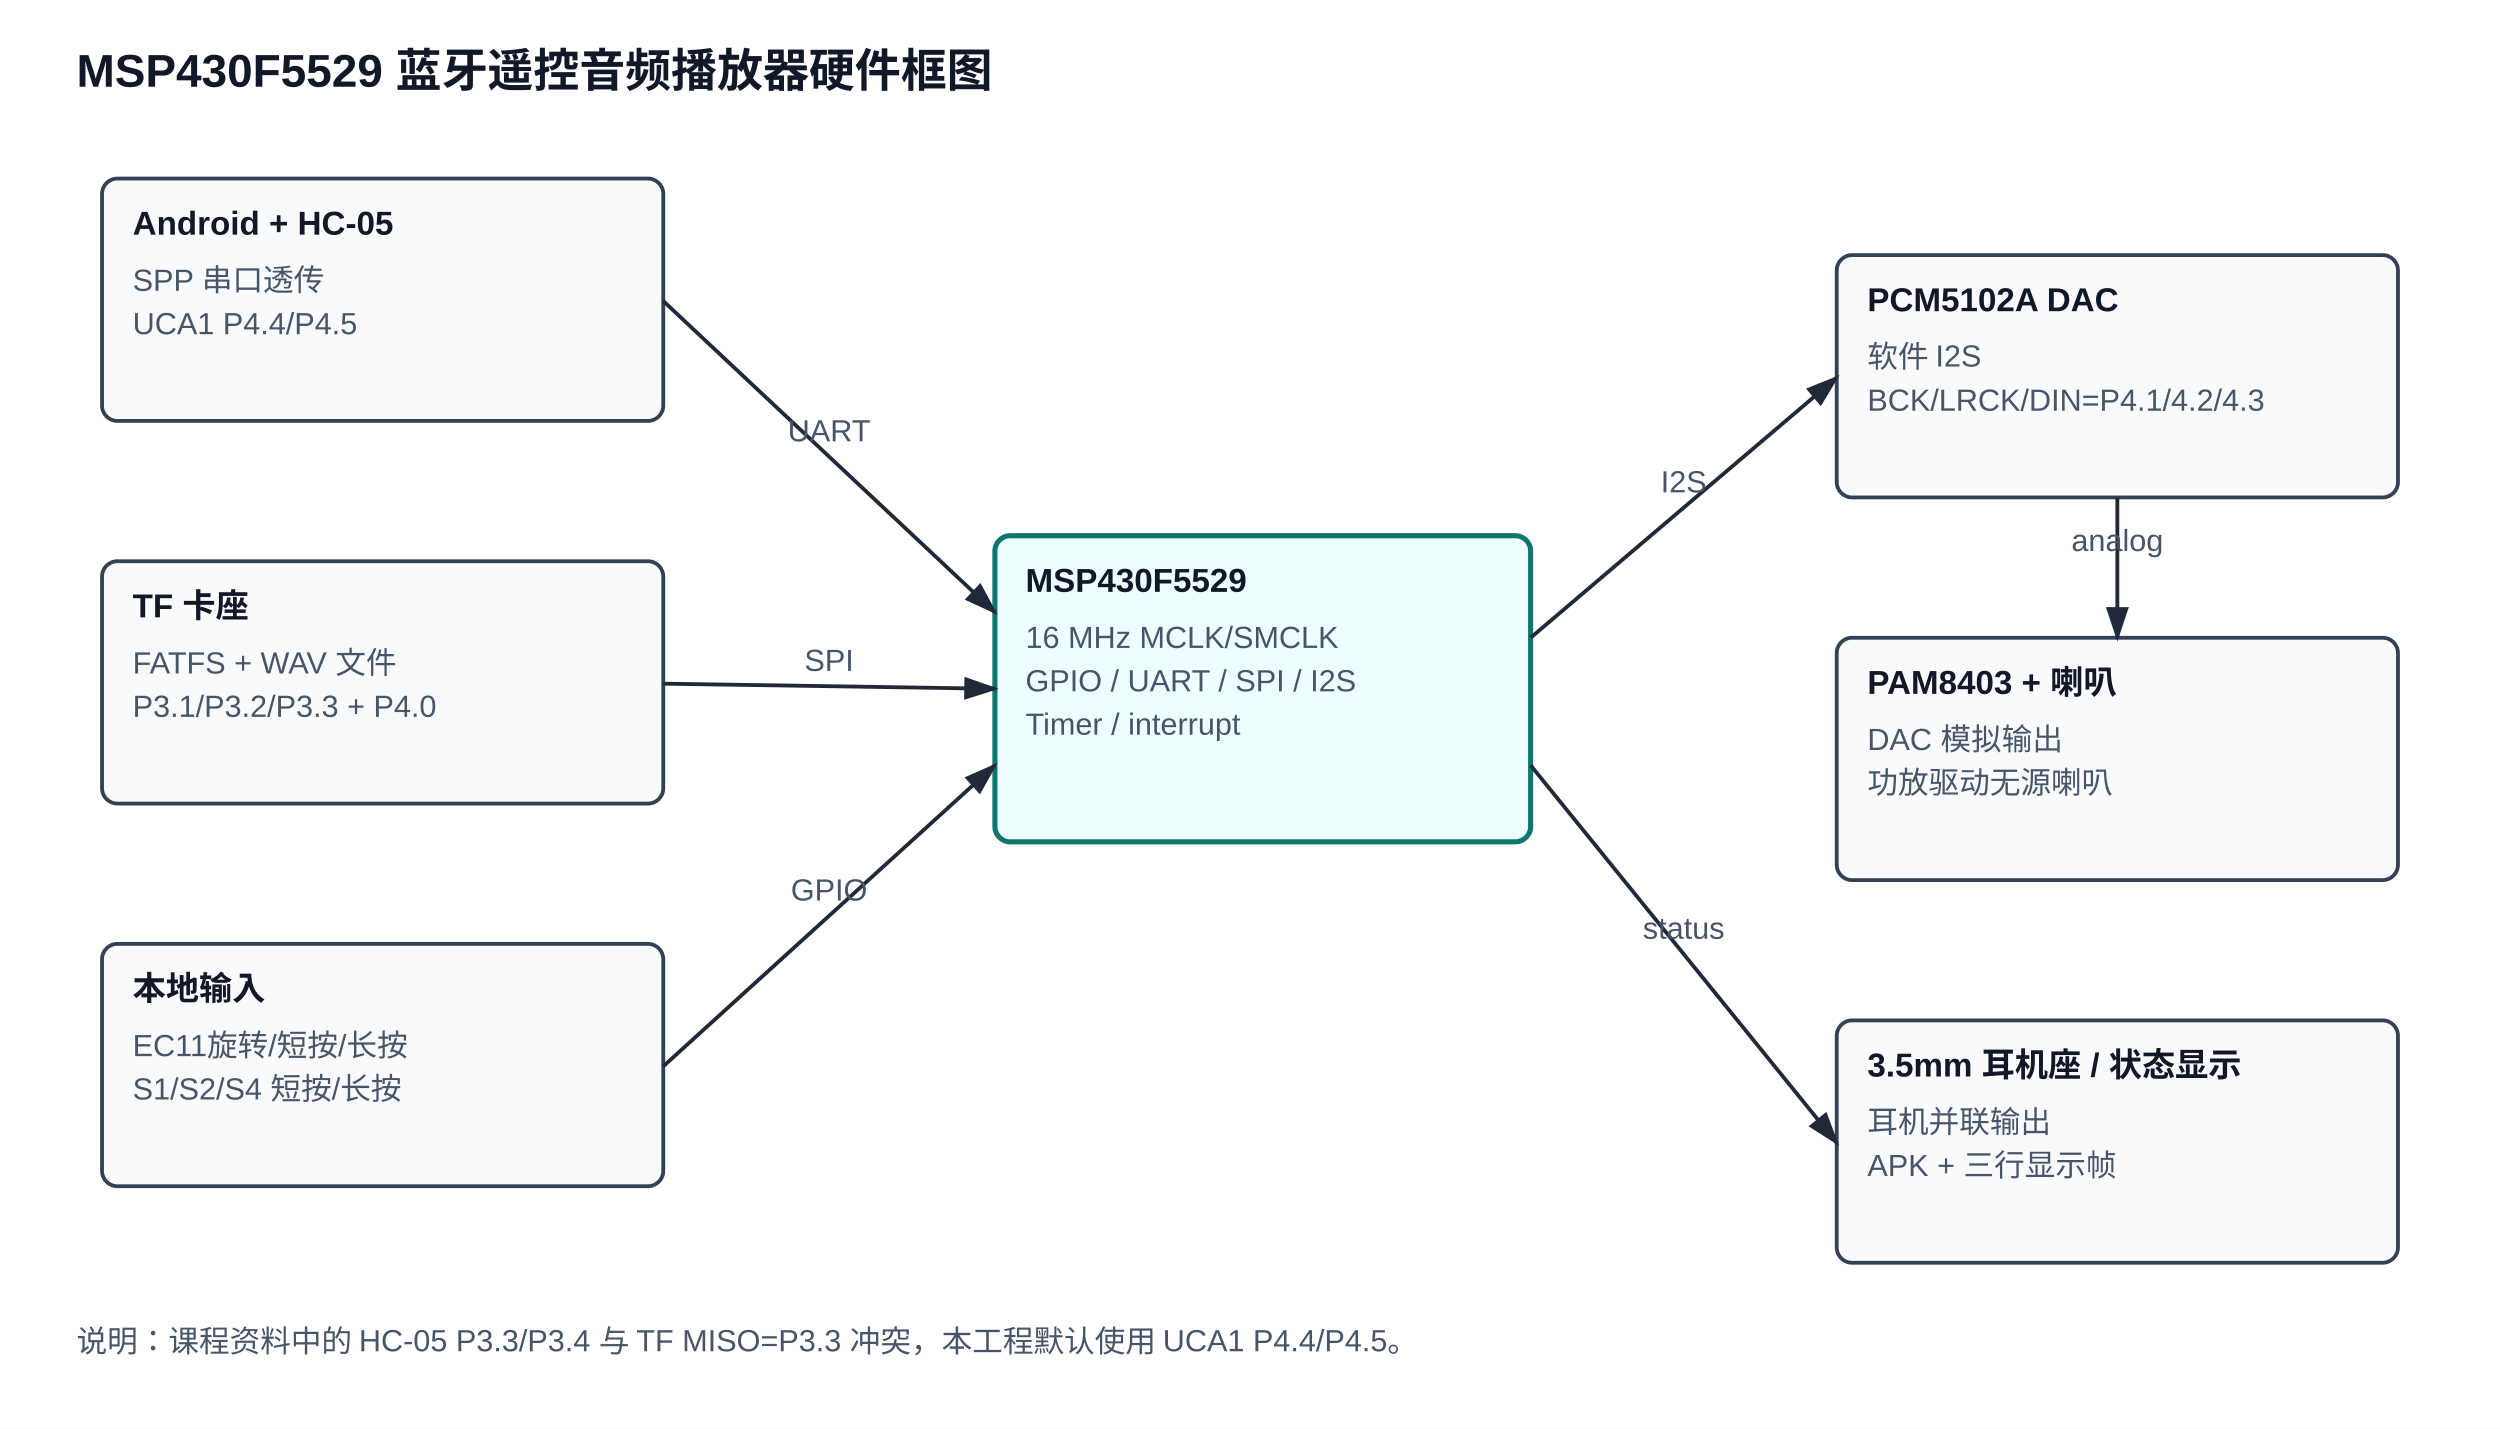
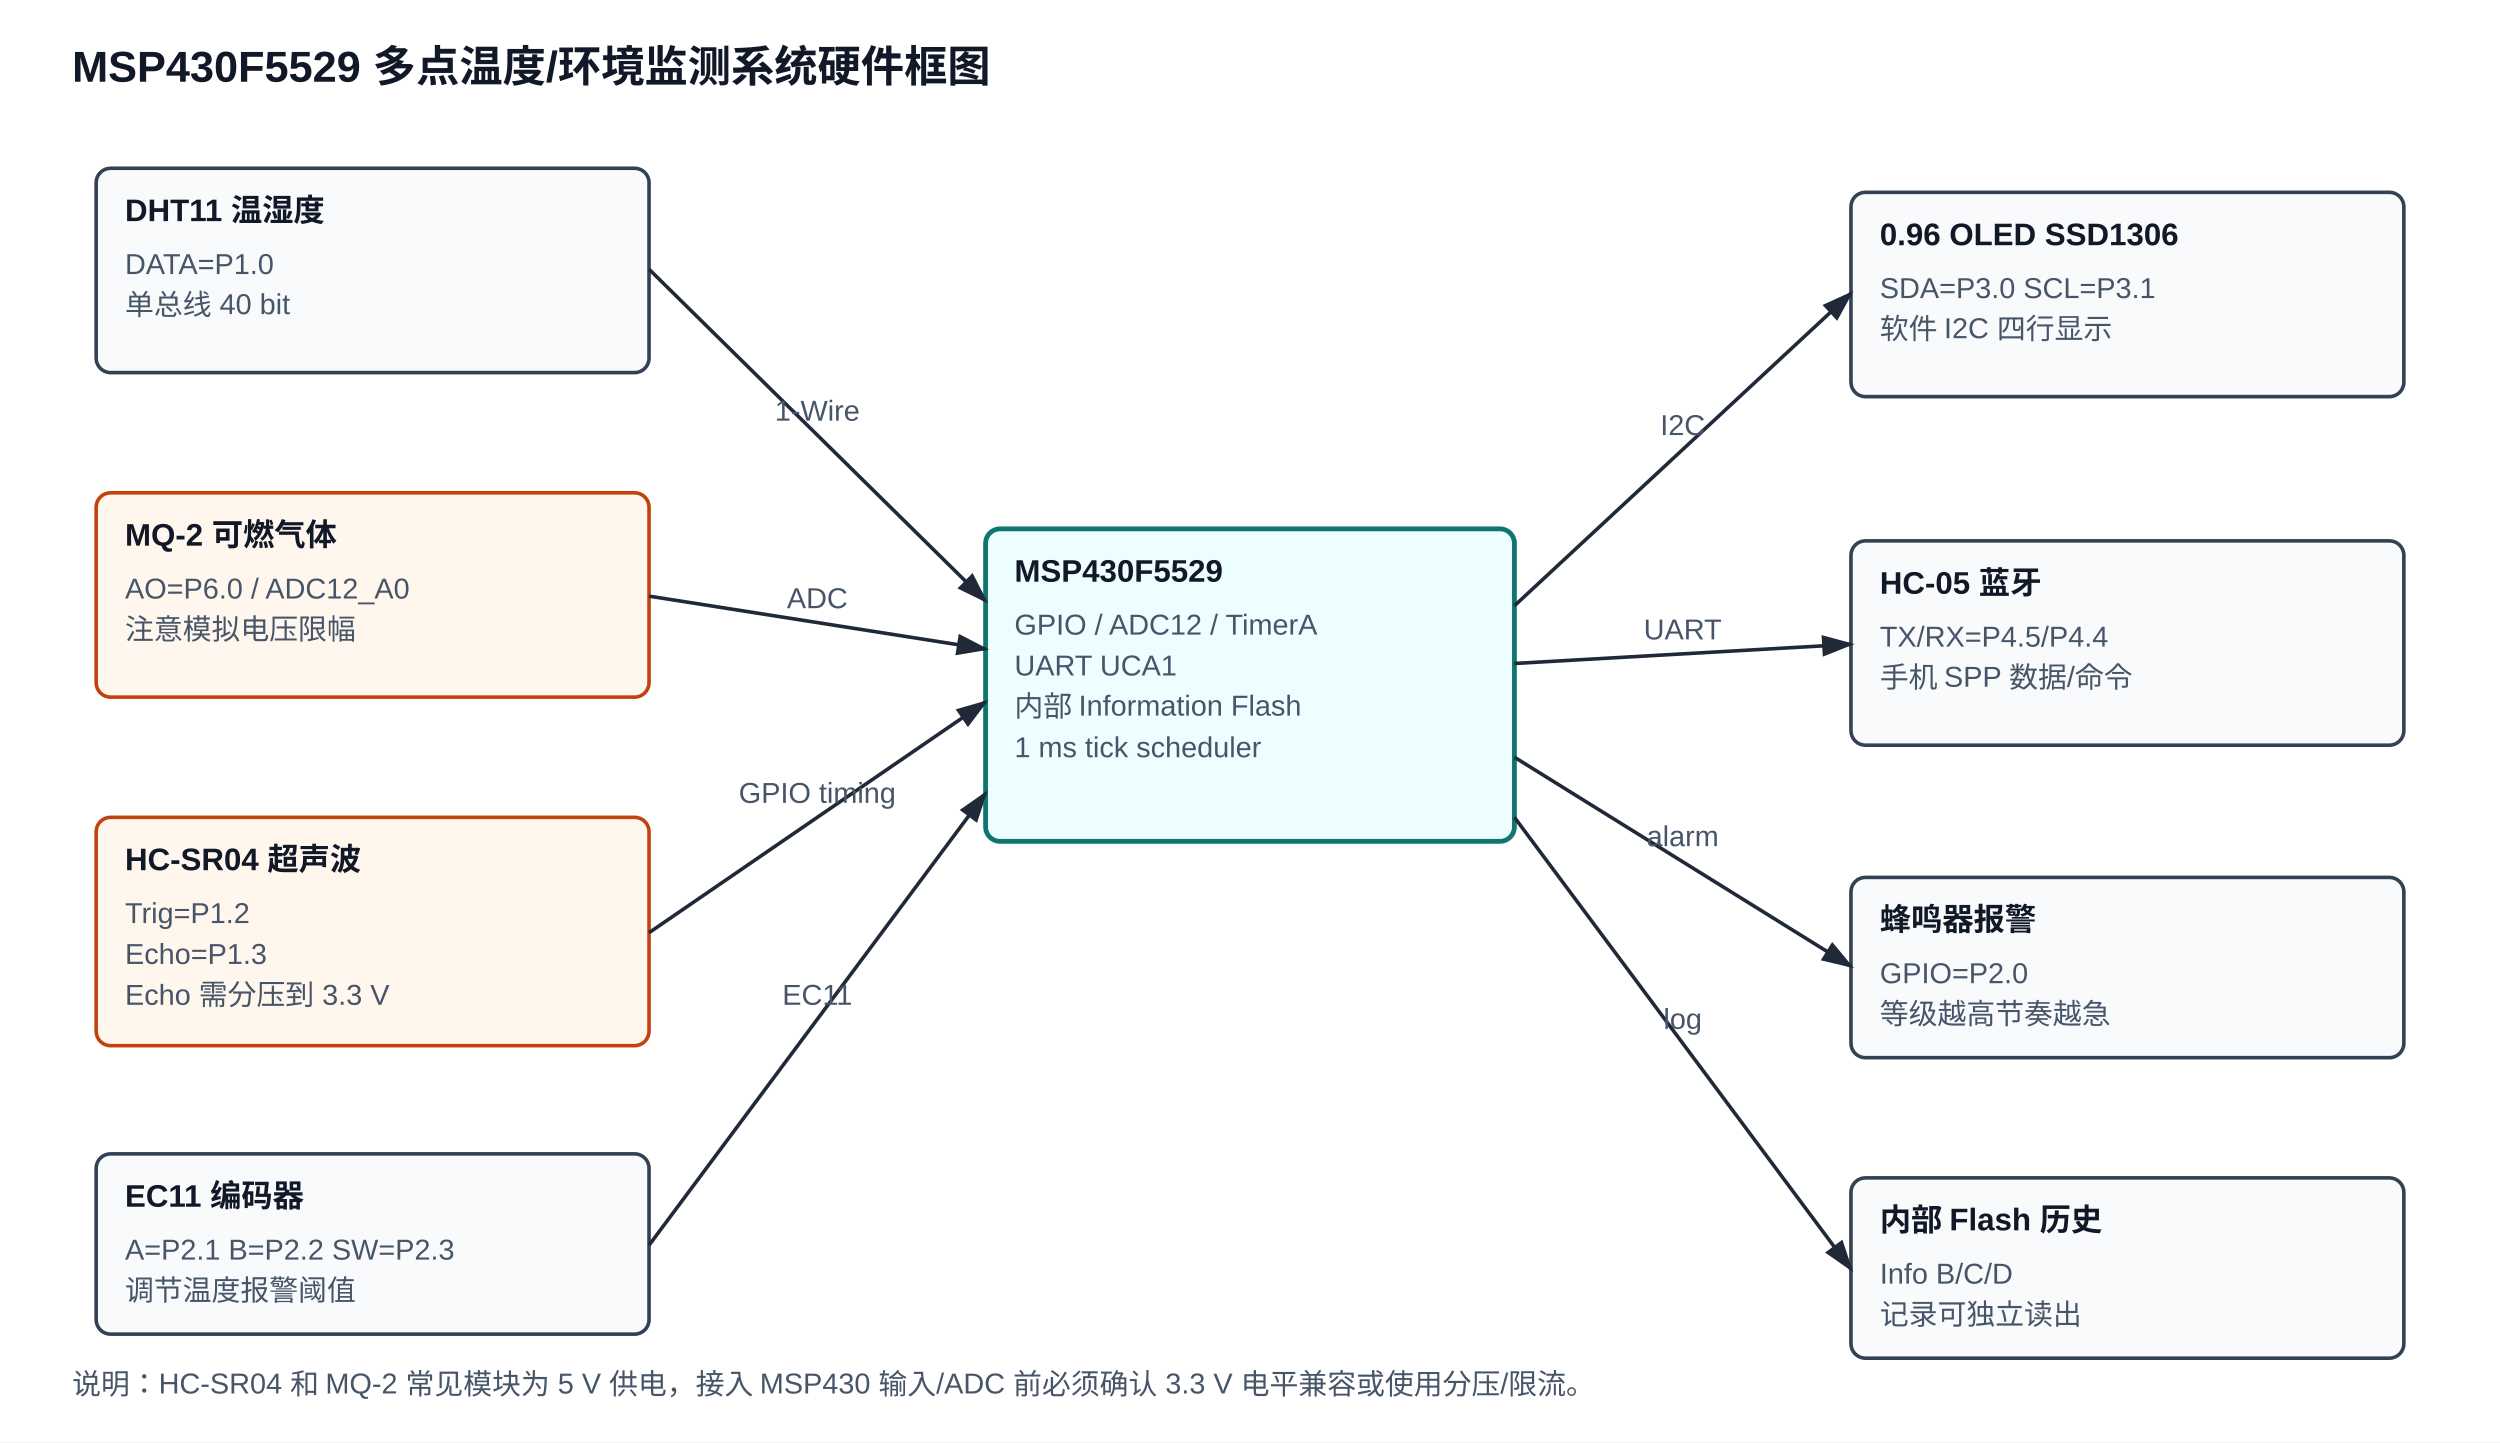
- <svg xmlns="http://www.w3.org/2000/svg" width="980" height="560" viewBox="0 0 980 560">
+ <svg xmlns="http://www.w3.org/2000/svg" width="1040" height="600" viewBox="0 0 1040 600">
  <rect width="100%" height="100%" fill="#ffffff" />
  <defs>
    <marker id="arrow" markerWidth="10" markerHeight="10" refX="8" refY="3" orient="auto" markerUnits="strokeWidth">
      <path d="M0,0 L0,6 L9,3 z" fill="#1f2937" />
    </marker>
  </defs>
-   <style>text{font-family:Arial,Helvetica,sans-serif;font-size:13px;fill:#111827}.title{font-size:18px;font-weight:bold}.box{fill:#f8fafc;stroke:#334155;stroke-width:1.5}.core{fill:#ecfeff;stroke:#0f766e;stroke-width:2}.note{font-size:12px;fill:#475569}.line{stroke:#1f2937;stroke-width:1.5;fill:none;marker-end:url(#arrow)}</style>
-   <text class="title" x="30" y="34">MSP430F5529 蓝牙遥控音频播放器硬件框图</text>
-   <rect class="core" x="390" y="210" width="210" height="120" rx="6" />
-   <text x="402" y="232" font-weight="bold">MSP430F5529</text>
-   <text class="note" x="402" y="254">16 MHz MCLK/SMCLK</text>
-   <text class="note" x="402" y="271">GPIO / UART / SPI / I2S</text>
-   <text class="note" x="402" y="288">Timer / interrupt</text>
-   <rect class="box" x="40" y="70" width="220" height="95" rx="6" />
-   <text x="52" y="92" font-weight="bold">Android + HC-05</text>
-   <text class="note" x="52" y="114">SPP 串口透传</text>
-   <text class="note" x="52" y="131">UCA1 P4.4/P4.5</text>
-   <rect class="box" x="40" y="220" width="220" height="95" rx="6" />
-   <text x="52" y="242" font-weight="bold">TF 卡座</text>
-   <text class="note" x="52" y="264">FATFS + WAV 文件</text>
-   <text class="note" x="52" y="281">P3.1/P3.2/P3.3 + P4.0</text>
-   <rect class="box" x="40" y="370" width="220" height="95" rx="6" />
-   <text x="52" y="392" font-weight="bold">本地输入</text>
-   <text class="note" x="52" y="414">EC11旋转/短按/长按</text>
-   <text class="note" x="52" y="431">S1/S2/S4 短按/长按</text>
-   <rect class="box" x="720" y="100" width="220" height="95" rx="6" />
-   <text x="732" y="122" font-weight="bold">PCM5102A DAC</text>
-   <text class="note" x="732" y="144">软件 I2S</text>
-   <text class="note" x="732" y="161">BCK/LRCK/DIN=P4.1/4.2/4.3</text>
-   <rect class="box" x="720" y="250" width="220" height="95" rx="6" />
-   <text x="732" y="272" font-weight="bold">PAM8403 + 喇叭</text>
-   <text class="note" x="732" y="294">DAC 模拟输出</text>
-   <text class="note" x="732" y="311">功放驱动无源喇叭</text>
-   <rect class="box" x="720" y="400" width="220" height="95" rx="6" />
-   <text x="732" y="422" font-weight="bold">3.5mm 耳机座 / 状态显示</text>
-   <text class="note" x="732" y="444">耳机并联输出</text>
-   <text class="note" x="732" y="461">APK + 三行显示帧</text>
-   <path class="line" d="M260,118 L390,240" />
-   <text class="note" text-anchor="middle" x="325" y="173">UART</text>
-   <path class="line" d="M260,268 L390,270" />
-   <text class="note" text-anchor="middle" x="325" y="263">SPI</text>
-   <path class="line" d="M260,418 L390,300" />
-   <text class="note" text-anchor="middle" x="325" y="353">GPIO</text>
-   <path class="line" d="M600,250 L720,148" />
-   <text class="note" text-anchor="middle" x="660" y="193">I2S</text>
-   <path class="line" d="M830,195 L830,250" />
-   <text class="note" text-anchor="middle" x="830" y="216">analog</text>
-   <path class="line" d="M600,300 L720,448" />
-   <text class="note" text-anchor="middle" x="660" y="368">status</text>
-   <text class="note" x="30" y="530">说明：课程资料中的 HC-05 P3.3/P3.4 与 TF MISO=P3.3 冲突，本工程默认使用 UCA1 P4.4/P4.5。</text>
+   <style>text{font-family:Arial,Helvetica,sans-serif;font-size:13px;fill:#111827}.title{font-size:18px;font-weight:bold}.box{fill:#f8fafc;stroke:#334155;stroke-width:1.5}.core{fill:#ecfeff;stroke:#0f766e;stroke-width:2}.warn{fill:#fff7ed;stroke:#c2410c;stroke-width:1.5}.note{font-size:12px;fill:#475569}.line{stroke:#1f2937;stroke-width:1.5;fill:none;marker-end:url(#arrow)}</style>
+   <text class="title" x="30" y="34">MSP430F5529 多点温度/环境监测系统硬件框图</text>
+   <rect class="core" x="410" y="220" width="220" height="130" rx="6" />
+   <text x="422" y="242" font-weight="bold">MSP430F5529</text>
+   <text class="note" x="422" y="264">GPIO / ADC12 / TimerA</text>
+   <text class="note" x="422" y="281">UART UCA1</text>
+   <text class="note" x="422" y="298">内部 Information Flash</text>
+   <text class="note" x="422" y="315">1 ms tick scheduler</text>
+   <rect class="box" x="40" y="70" width="230" height="85" rx="6" />
+   <text x="52" y="92" font-weight="bold">DHT11 温湿度</text>
+   <text class="note" x="52" y="114">DATA=P1.0</text>
+   <text class="note" x="52" y="131">单总线 40 bit</text>
+   <rect class="warn" x="40" y="205" width="230" height="85" rx="6" />
+   <text x="52" y="227" font-weight="bold">MQ-2 可燃气体</text>
+   <text class="note" x="52" y="249">AO=P6.0 / ADC12_A0</text>
+   <text class="note" x="52" y="266">注意模拟电压限幅</text>
+   <rect class="warn" x="40" y="340" width="230" height="95" rx="6" />
+   <text x="52" y="362" font-weight="bold">HC-SR04 超声波</text>
+   <text class="note" x="52" y="384">Trig=P1.2</text>
+   <text class="note" x="52" y="401">Echo=P1.3</text>
+   <text class="note" x="52" y="418">Echo 需分压到 3.3 V</text>
+   <rect class="box" x="40" y="480" width="230" height="75" rx="6" />
+   <text x="52" y="502" font-weight="bold">EC11 编码器</text>
+   <text class="note" x="52" y="524">A=P2.1 B=P2.2 SW=P2.3</text>
+   <text class="note" x="52" y="541">调节温度报警阈值</text>
+   <rect class="box" x="770" y="80" width="230" height="85" rx="6" />
+   <text x="782" y="102" font-weight="bold">0.96 OLED SSD1306</text>
+   <text class="note" x="782" y="124">SDA=P3.0 SCL=P3.1</text>
+   <text class="note" x="782" y="141">软件 I2C 四行显示</text>
+   <rect class="box" x="770" y="225" width="230" height="85" rx="6" />
+   <text x="782" y="247" font-weight="bold">HC-05 蓝牙</text>
+   <text class="note" x="782" y="269">TX/RX=P4.5/P4.4</text>
+   <text class="note" x="782" y="286">手机 SPP 数据/命令</text>
+   <rect class="box" x="770" y="365" width="230" height="75" rx="6" />
+   <text x="782" y="387" font-weight="bold">蜂鸣器报警</text>
+   <text class="note" x="782" y="409">GPIO=P2.0</text>
+   <text class="note" x="782" y="426">等级越高节奏越急</text>
+   <rect class="box" x="770" y="490" width="230" height="75" rx="6" />
+   <text x="782" y="512" font-weight="bold">内部 Flash 历史</text>
+   <text class="note" x="782" y="534">Info B/C/D</text>
+   <text class="note" x="782" y="551">记录可独立读出</text>
+   <path class="line" d="M270,112 L410,250" />
+   <text class="note" text-anchor="middle" x="340" y="175">1-Wire</text>
+   <path class="line" d="M270,248 L410,270" />
+   <text class="note" text-anchor="middle" x="340" y="253">ADC</text>
+   <path class="line" d="M270,388 L410,292" />
+   <text class="note" text-anchor="middle" x="340" y="334">GPIO timing</text>
+   <path class="line" d="M270,518 L410,330" />
+   <text class="note" text-anchor="middle" x="340" y="418">EC11</text>
+   <path class="line" d="M630,252 L770,122" />
+   <text class="note" text-anchor="middle" x="700" y="181">I2C</text>
+   <path class="line" d="M630,276 L770,268" />
+   <text class="note" text-anchor="middle" x="700" y="266">UART</text>
+   <path class="line" d="M630,315 L770,402" />
+   <text class="note" text-anchor="middle" x="700" y="352">alarm</text>
+   <path class="line" d="M630,340 L770,528" />
+   <text class="note" text-anchor="middle" x="700" y="428">log</text>
+   <text class="note" x="30" y="580">说明：HC-SR04 和 MQ-2 常见模块为 5 V 供电，接入 MSP430 输入/ADC 前必须确认 3.3 V 电平兼容或使用分压/限流。</text>
</svg>
